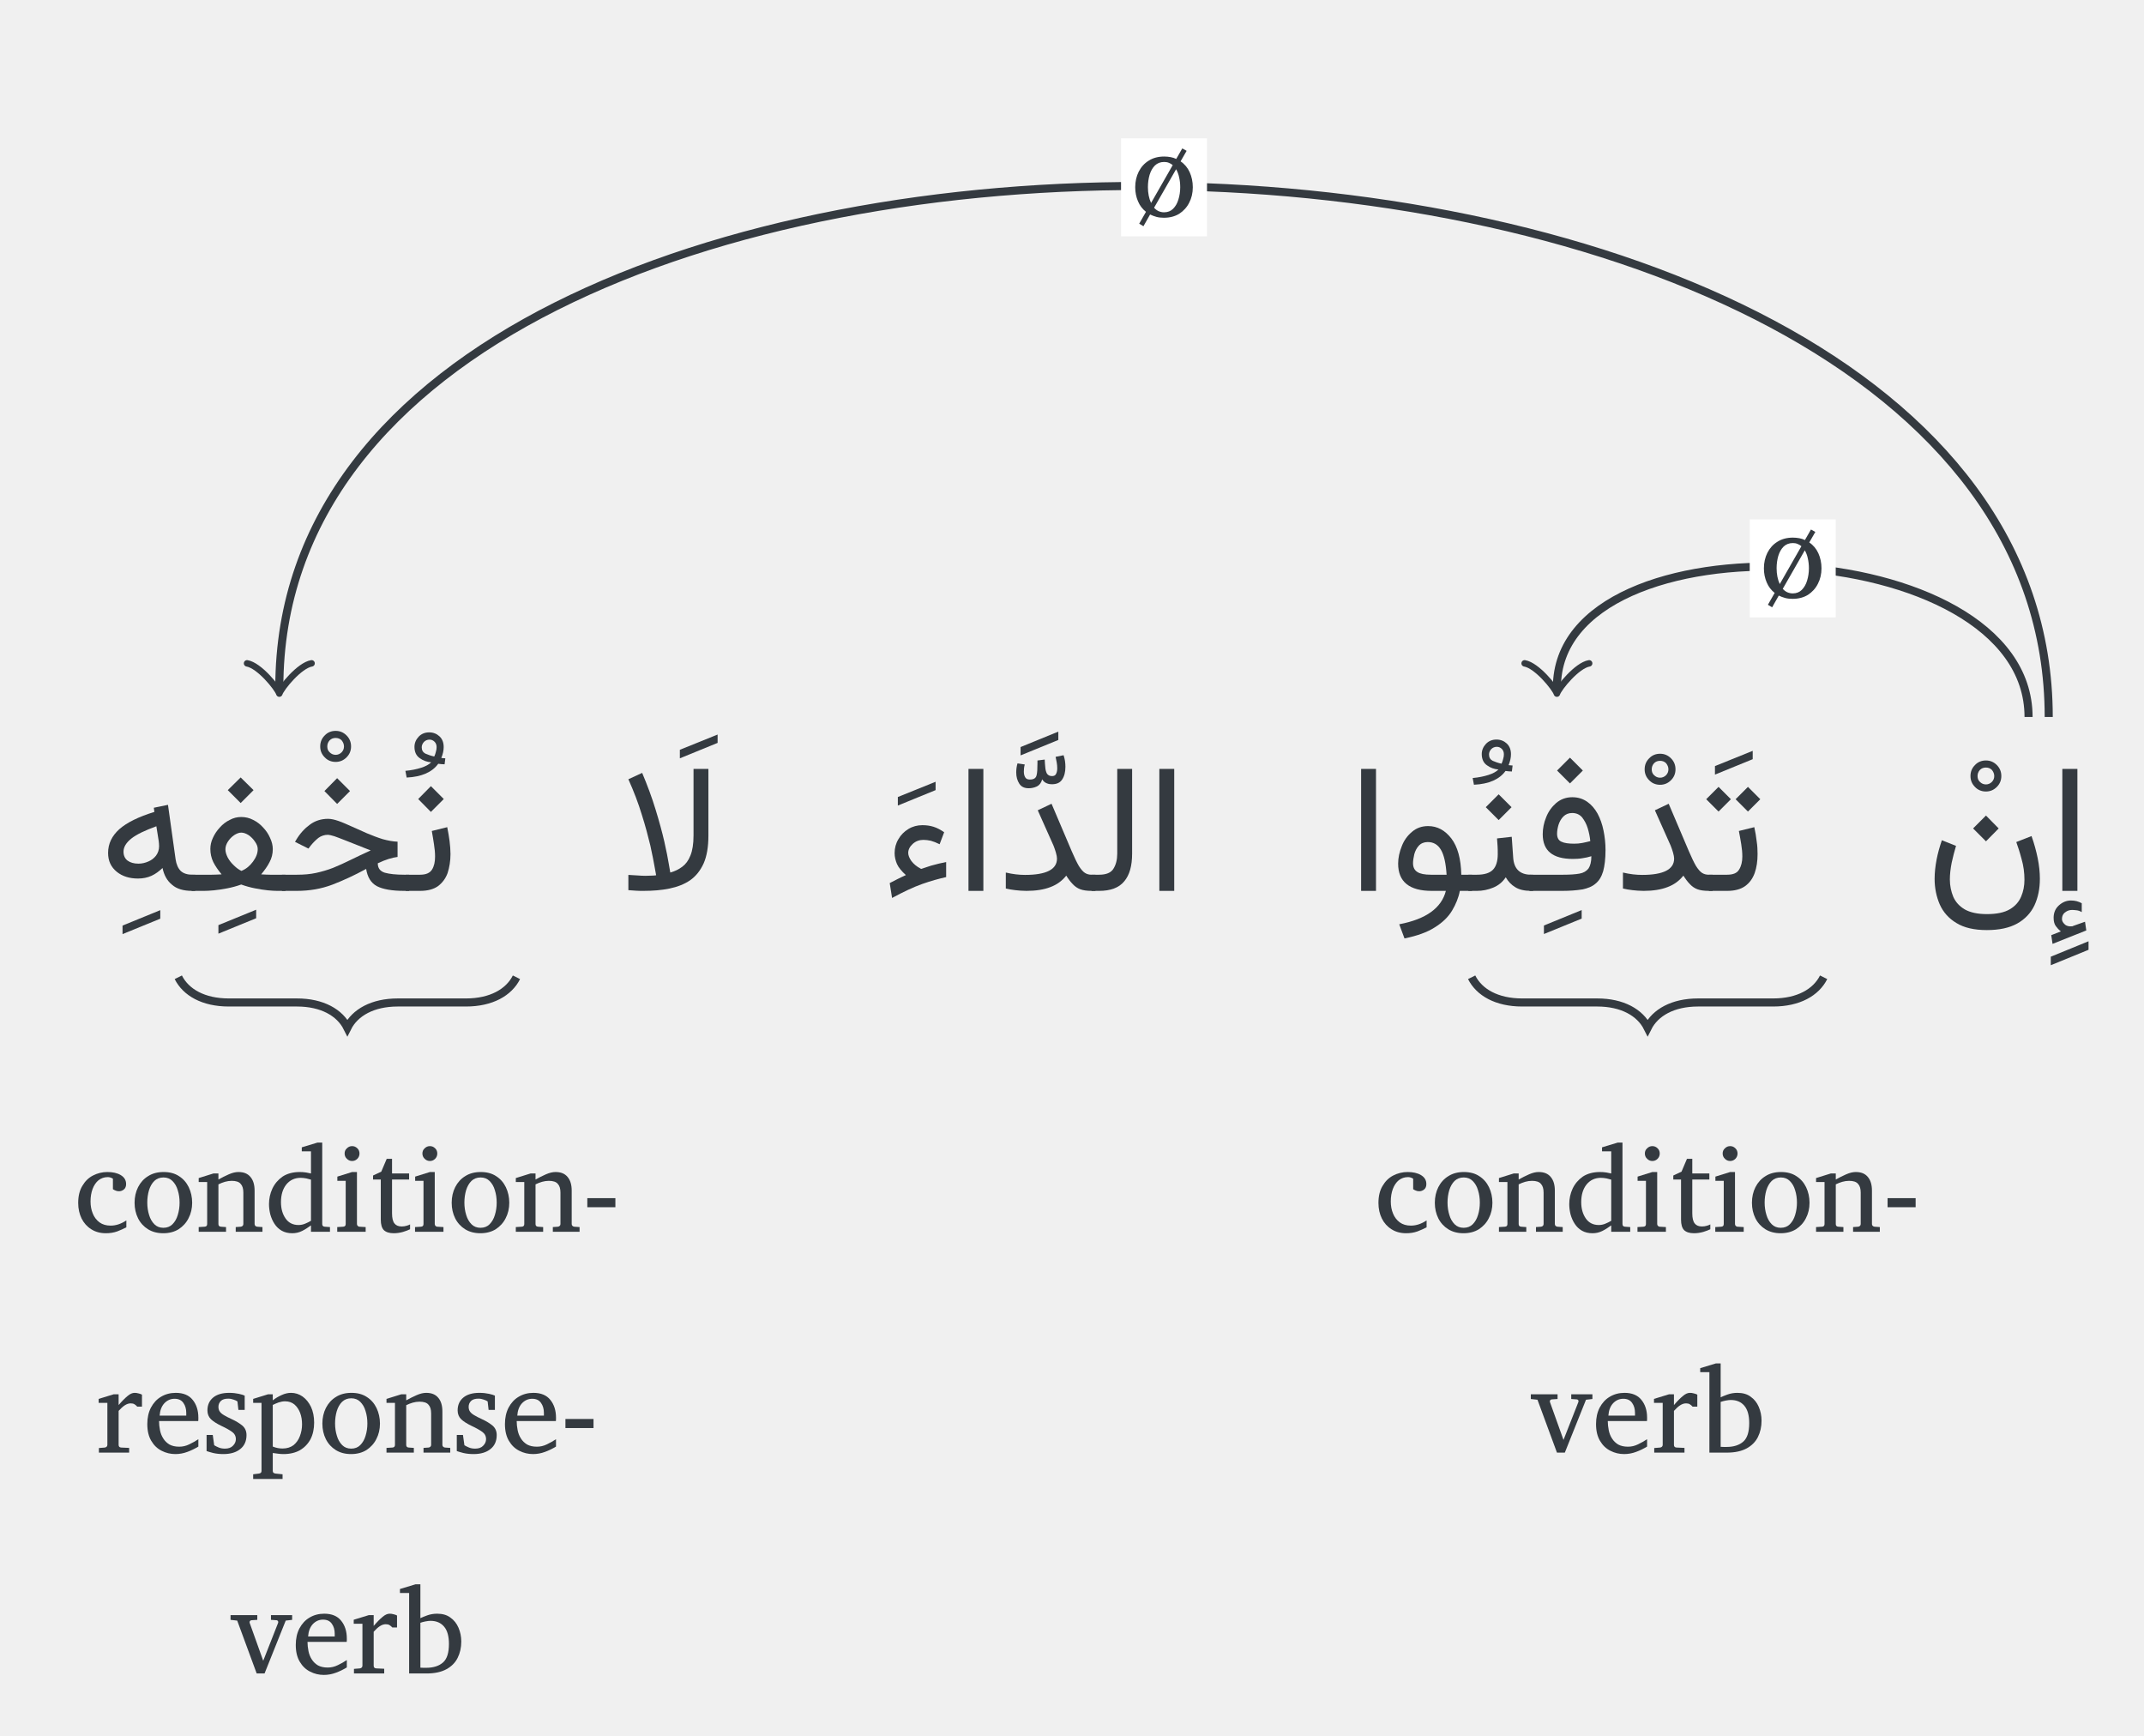
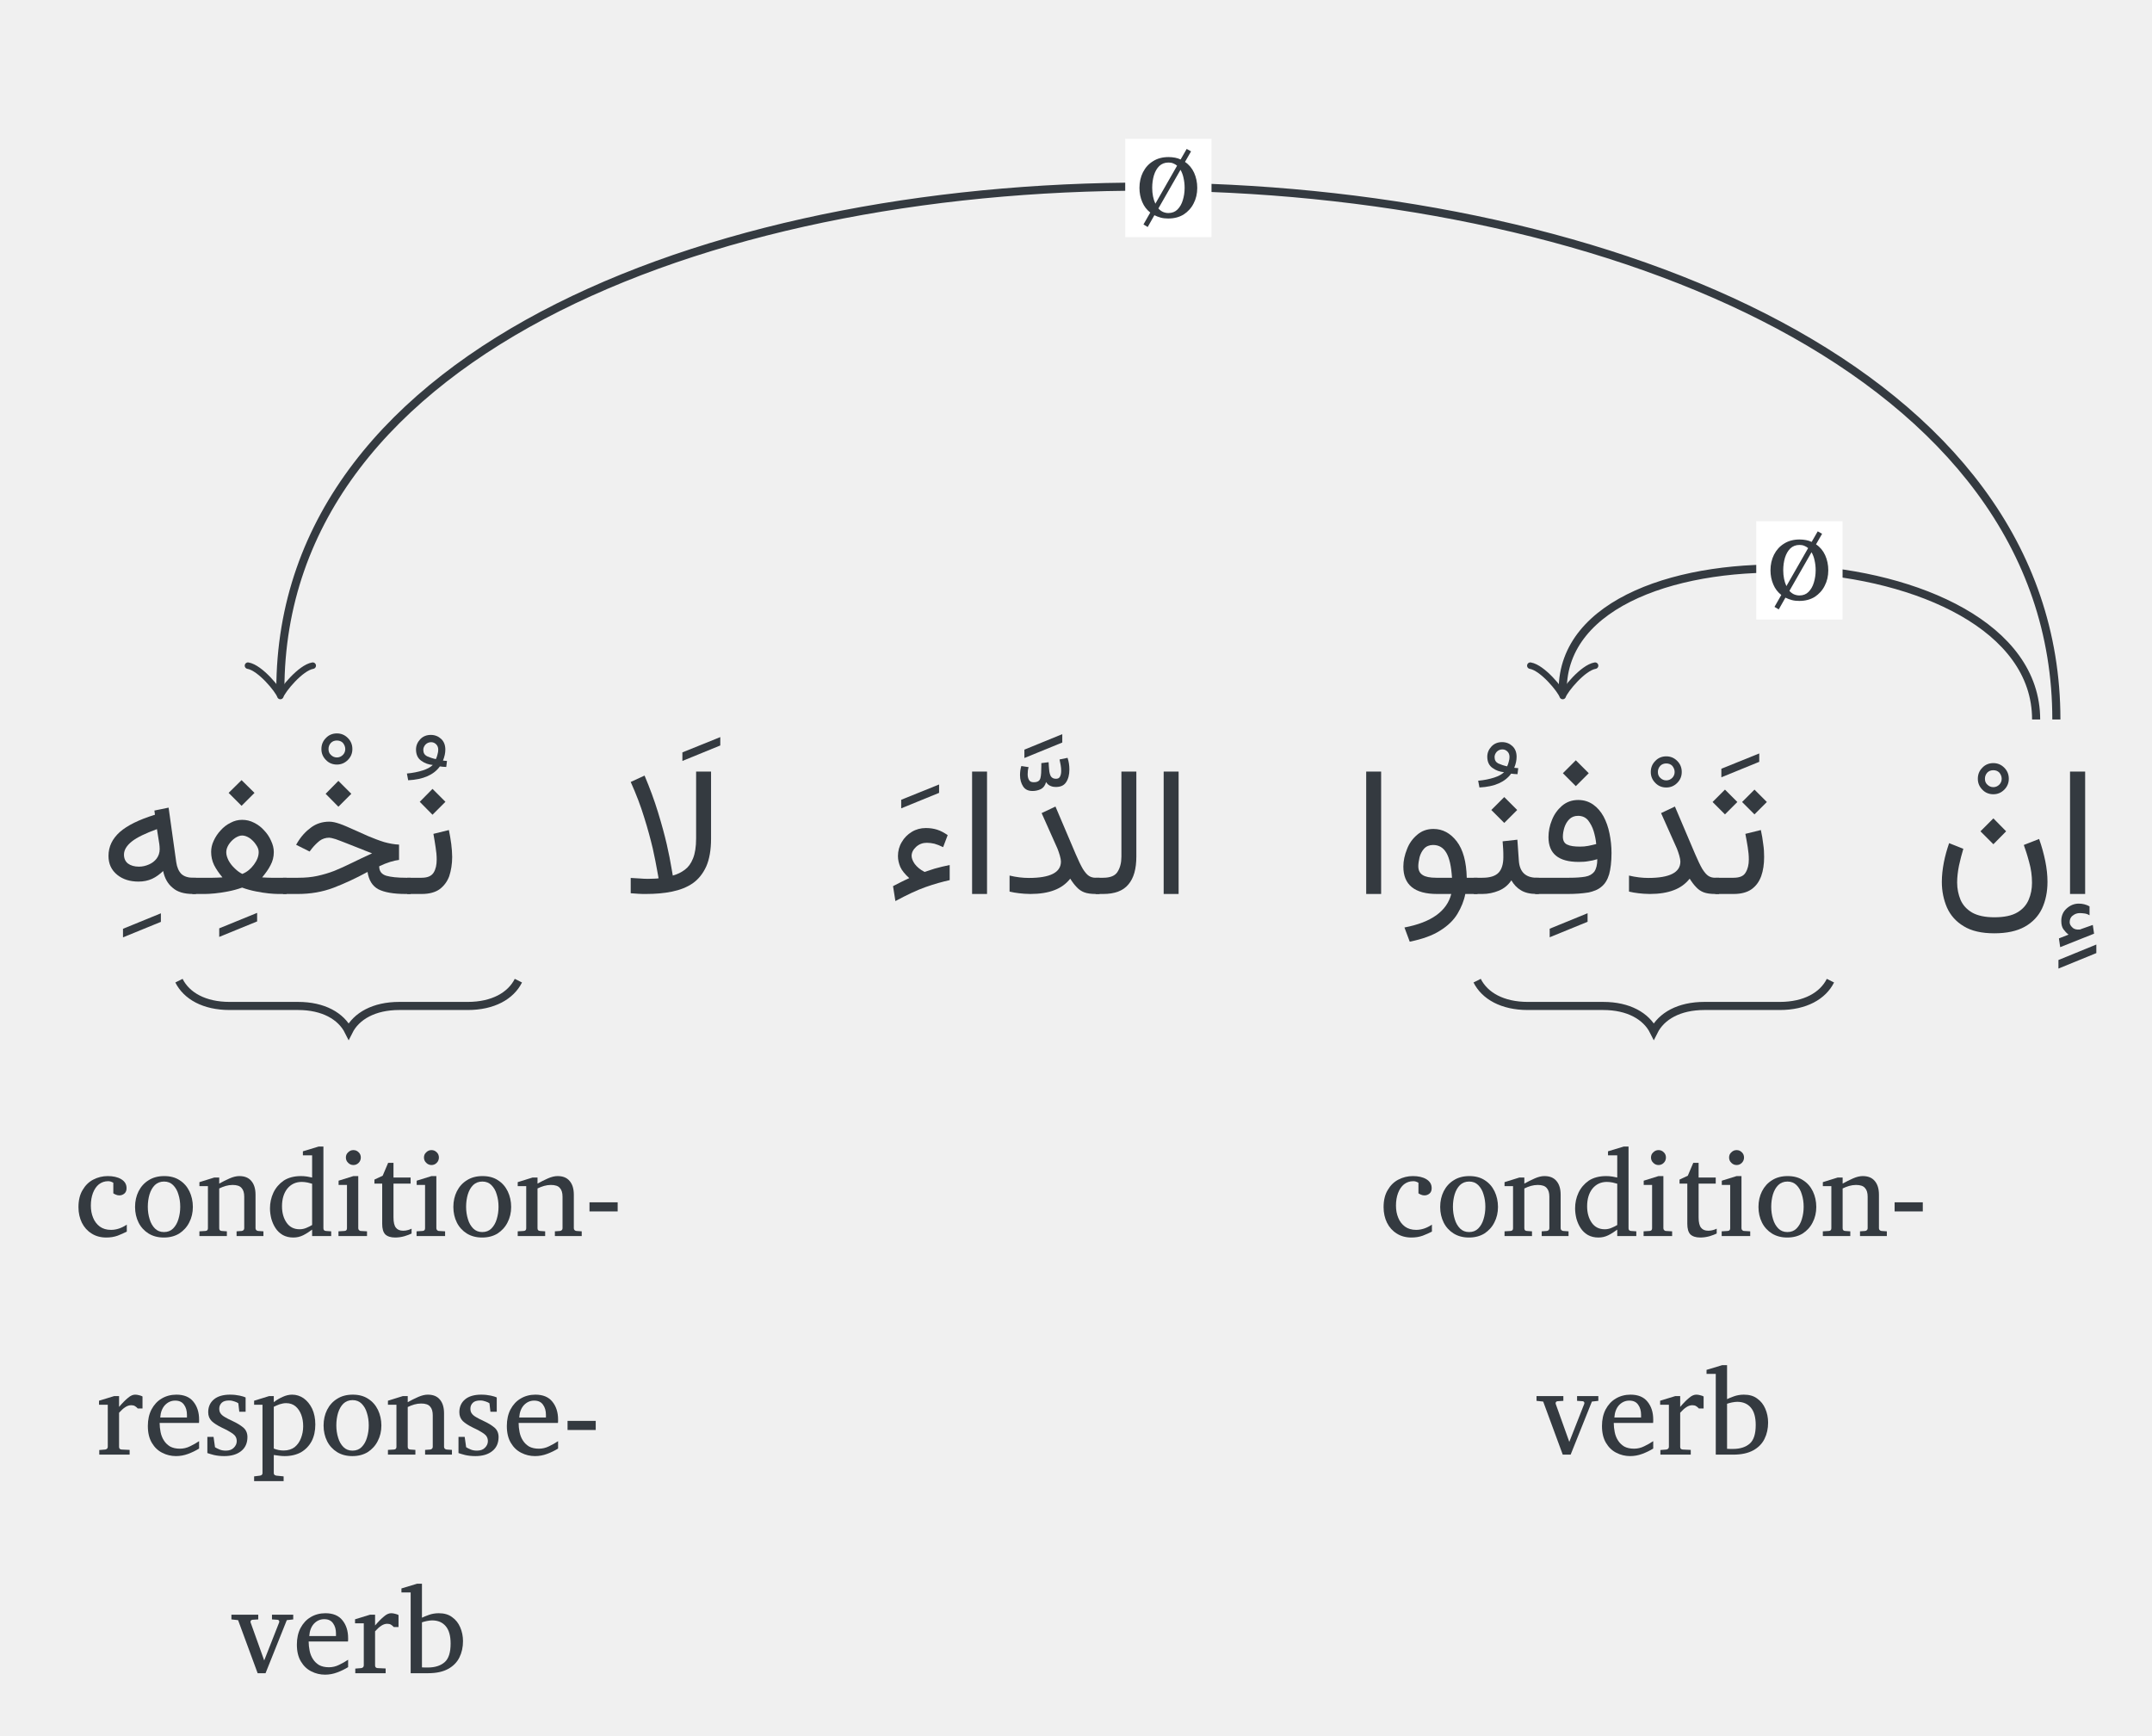
- <svg xmlns="http://www.w3.org/2000/svg" xmlns:xlink="http://www.w3.org/1999/xlink" version="1.1" width="193.845" height="156.886" viewBox="0 0 193.845 156.886">
+ <svg xmlns="http://www.w3.org/2000/svg" xmlns:xlink="http://www.w3.org/1999/xlink" version="1.1" width="193.845" height="156.339" viewBox="0 0 193.845 156.339">
  <defs>
    <path id="font_1_1272" d="M.07 0H-.01V.089H.069C.101 .089 .123 .098 .135 .117 .147 .136 .152 .16 .152 .189 .152 .21 .15 .233 .146 .257 .143 .281 .138 .305 .134 .33L.219 .351C.224 .325 .229 .299 .232 .274 .235 .249 .237 .225 .237 .203 .237 .164 .231 .129 .221 .098 .21 .068 .192 .044 .168 .026 .144 .009 .111 0 .07 0M.129 .577 .2 .506 .129 .435 .059 .506 .129 .577Z" />
    <path id="font_1_730" d="M.225 .522C.218 .522 .212 .523 .207 .523 .202 .524 .196 .524 .19 .525 .157 .479 .099 .453 .016 .449L.009 .486C.042 .489 .071 .495 .096 .503 .121 .511 .139 .521 .151 .533 .128 .535 .107 .542 .088 .556 .069 .569 .059 .59 .059 .618 .059 .639 .067 .658 .082 .674 .097 .69 .117 .698 .14 .698 .163 .698 .182 .69 .197 .676 .213 .661 .22 .641 .22 .617 .22 .599 .216 .579 .207 .557 .212 .556 .219 .556 .229 .555L.225 .522M.168 .565C.172 .573 .175 .582 .177 .591 .18 .6 .181 .609 .181 .617 .181 .629 .177 .639 .17 .646 .162 .654 .153 .658 .142 .658 .129 .658 .119 .653 .111 .645 .103 .636 .099 .626 .099 .616 .099 .599 .106 .588 .119 .581 .133 .575 .149 .569 .168 .565Z" />
    <path id="font_1_1207" d="M.294 .621 .365 .55 .294 .479 .224 .55 .294 .621M.627 .271V.187C.613 .185 .597 .182 .578 .176 .559 .17 .539 .162 .518 .152 .518 .125 .531 .108 .557 .1 .582 .093 .618 .089 .665 .089H.691V0H.663C.596 0 .546 .009 .513 .026 .48 .044 .461 .076 .454 .121 .39 .086 .327 .057 .267 .034 .206 .011 .141 0 .072 0H-.01V.089H.073C.111 .089 .146 .092 .178 .099 .21 .106 .241 .115 .272 .127 .302 .139 .334 .154 .367 .17 .401 .187 .438 .204 .479 .223 .456 .232 .432 .241 .408 .251 .383 .261 .359 .27 .337 .279 .315 .288 .295 .295 .279 .301 .262 .306 .25 .309 .244 .309 .224 .309 .206 .303 .191 .292 .176 .28 .162 .266 .149 .25L.136 .233 .062 .27 .069 .282C.09 .317 .115 .344 .144 .365 .172 .386 .206 .397 .244 .397 .26 .397 .279 .393 .302 .385 .325 .377 .349 .366 .376 .354 .403 .342 .43 .33 .459 .317 .488 .305 .516 .294 .545 .285 .574 .277 .601 .272 .627 .271Z" />
    <path id="font_1_737" d="M.021 .567C.021 .591 .029 .611 .046 .628 .062 .645 .083 .653 .106 .653 .129 .653 .149 .645 .166 .628 .183 .611 .191 .591 .191 .567 .191 .544 .183 .524 .166 .507 .149 .49 .129 .482 .106 .482 .083 .482 .062 .49 .046 .507 .029 .524 .021 .544 .021 .567M.06 .567C.06 .554 .064 .543 .073 .535 .082 .526 .093 .521 .106 .521 .119 .521 .13 .526 .139 .535 .147 .543 .152 .554 .152 .567 .152 .58 .147 .591 .139 .601 .13 .61 .119 .614 .106 .614 .093 .614 .082 .61 .073 .601 .064 .591 .06 .58 .06 .567Z" />
    <path id="font_1_1251" d="M.26 .625 .331 .555 .26 .484 .189 .555 .26 .625M.437 .23C.437 .204 .431 .18 .419 .158 .408 .136 .392 .114 .373 .091 .391 .09 .408 .089 .422 .089 .436 .089 .449 .089 .46 .089H.507V0H.461C.449 0 .432 .001 .41 .003 .389 .005 .365 .009 .339 .014 .313 .019 .288 .026 .263 .035 .238 .026 .212 .019 .186 .014 .159 .009 .135 .005 .112 .003 .09 .001 .072 0 .059 0H-.01V.089H.059C.072 .089 .087 .089 .101 .089 .116 .089 .134 .09 .155 .091 .136 .114 .12 .137 .109 .159 .098 .182 .093 .206 .093 .231 .093 .251 .097 .271 .107 .292 .116 .312 .129 .332 .145 .349 .161 .367 .179 .381 .2 .391 .22 .402 .241 .407 .263 .407 .286 .407 .308 .402 .329 .391 .349 .381 .368 .367 .384 .349 .4 .332 .413 .313 .422 .292 .432 .271 .437 .25 .437 .23M.263 .321C.251 .321 .238 .316 .224 .307 .211 .298 .199 .286 .19 .272 .181 .258 .176 .244 .176 .229 .176 .214 .181 .199 .189 .183 .198 .167 .209 .153 .223 .14 .236 .127 .25 .117 .264 .11 .289 .12 .31 .137 .327 .16 .345 .184 .354 .207 .354 .23 .354 .244 .349 .257 .339 .271 .33 .285 .318 .297 .304 .307 .29 .316 .276 .321 .263 .321Z" />
    <path id="font_1_731" d="M.028-.247V-.2L.236-.115V-.162L.028-.247Z" />
    <path id="font_1_1275" d="M.511 0C.463 0 .426 .011 .4 .034 .373 .056 .356 .087 .348 .126 .329 .108 .309 .093 .287 .083 .265 .073 .24 .068 .213 .068 .166 .068 .127 .08 .096 .105 .064 .131 .048 .165 .048 .209 .048 .26 .069 .303 .11 .34 .151 .376 .215 .408 .303 .435L.3 .458 .378 .474 .42 .174C.424 .146 .434 .124 .448 .11 .463 .096 .485 .089 .513 .089H.528V0H.511M.329 .246C.329 .256 .328 .265 .327 .274L.314 .356C.251 .333 .205 .311 .177 .289 .148 .266 .133 .242 .133 .216 .133 .194 .141 .178 .155 .167 .17 .156 .19 .15 .215 .15 .234 .15 .252 .154 .27 .162 .287 .169 .301 .18 .312 .194 .323 .209 .329 .226 .329 .246Z" />
    <path id="font_1_1301" d="M.136 0C.123 0 .109 0 .095 .001 .081 .002 .067 .003 .053 .004V.088C.073 .087 .09 .086 .104 .085 .118 .084 .132 .083 .146 .083 .159 .083 .171 .084 .181 .084 .191 .084 .199 .085 .206 .086L.198 .13C.193 .16 .185 .199 .174 .25 .162 .3 .147 .357 .127 .42 .108 .483 .083 .548 .053 .615L.129 .65C.158 .581 .183 .514 .203 .448 .223 .383 .239 .324 .251 .272 .263 .219 .271 .178 .276 .147L.284 .101C.309 .108 .33 .118 .35 .133 .369 .147 .384 .167 .395 .195 .406 .222 .412 .258 .412 .305V.672H.494V.303C.494 .242 .485 .191 .468 .152 .45 .112 .425 .081 .394 .059 .362 .037 .324 .022 .28 .013 .237 .004 .189 0 .136 0Z" />
    <path id="font_1_728" d="M.032 .557V.604L.24 .688V.642L.032 .557Z" />
    <path id="font_1_681" d="M.157 .672V0H.075V.672H.157Z" />
    <path id="font_1_1262" d="M-.01 .089H.031C.07 .089 .097 .1 .11 .122 .124 .144 .131 .172 .131 .205V.672H.213V.206C.213 .138 .199 .087 .169 .052 .14 .017 .094 0 .031 0H-.01V.089Z" />
    <path id="font_1_1209" d="M.33 .178C.33 .186 .328 .197 .324 .211 .32 .224 .316 .237 .311 .249L.224 .444 .3 .48 .411 .219C.426 .184 .439 .157 .45 .138 .462 .119 .473 .106 .484 .099 .495 .092 .507 .089 .521 .089H.542V0H.521C.495 0 .474 .003 .458 .009 .442 .015 .428 .025 .417 .037 .405 .049 .393 .065 .381 .084 .358 .055 .329 .034 .294 .021 .258 .007 .214 0 .162 0 .139 0 .118 .002 .1 .004 .082 .006 .065 .009 .048 .013V.101C.086 .092 .121 .088 .154 .088 .271 .088 .33 .118 .33 .178Z" />
    <path id="font_1_735" d="M.036 .659V.705L.244 .79V.744L.036 .659M.169 .636C.17 .622 .17 .609 .172 .594 .173 .58 .176 .569 .181 .559 .187 .55 .196 .545 .209 .545 .221 .545 .228 .549 .232 .558 .236 .566 .238 .576 .238 .588 .238 .599 .237 .61 .235 .621 .233 .632 .231 .642 .229 .651L.273 .66C.28 .639 .283 .618 .283 .596 .283 .567 .277 .544 .265 .526 .253 .508 .235 .5 .208 .5 .2 .5 .191 .501 .181 .505 .17 .509 .162 .516 .155 .527 .15 .508 .14 .495 .126 .488 .111 .481 .096 .478 .081 .478 .057 .478 .04 .486 .029 .503 .018 .52 .012 .541 .012 .565 .012 .581 .014 .598 .019 .615L.059 .609C.055 .595 .054 .582 .054 .57 .054 .558 .056 .548 .061 .539 .066 .53 .074 .526 .087 .526 .108 .526 .12 .533 .124 .549 .128 .564 .129 .586 .129 .617L.129 .631 .169 .636Z" />
    <path id="font_1_675" d="M.147 .209C.147 .196 .153 .181 .164 .165 .176 .149 .193 .134 .218 .121 .24 .128 .258 .134 .273 .139 .288 .143 .302 .147 .315 .15 .328 .153 .341 .156 .356 .159V.076C.316 .067 .272 .055 .224 .038 .176 .021 .121-.005 .058-.039L.045 .043C.062 .052 .076 .059 .086 .064 .097 .07 .113 .077 .134 .087 .111 .108 .094 .128 .085 .148 .077 .167 .072 .187 .072 .208 .072 .236 .079 .262 .093 .285 .106 .308 .125 .327 .148 .341 .171 .355 .197 .362 .225 .362 .248 .362 .268 .359 .287 .353 .306 .347 .325 .337 .345 .323L.32 .257C.302 .266 .286 .272 .272 .276 .258 .279 .245 .281 .231 .281 .208 .281 .189 .274 .172 .259 .156 .244 .147 .228 .147 .209Z" />
    <path id="font_1_1186" d="M.205 .573 .273 .505 .205 .437 .137 .505 .205 .573M.043 .573 .111 .505 .043 .437-.025 .505 .043 .573M-.01 .089H.09C.123 .089 .145 .098 .156 .117 .168 .136 .174 .16 .174 .189 .174 .21 .172 .233 .168 .257 .164 .281 .16 .305 .155 .33L.24 .351C.246 .325 .25 .299 .253 .274 .257 .249 .258 .225 .258 .203 .258 .164 .253 .129 .242 .098 .231 .068 .214 .044 .189 .026 .165 .009 .132 0 .091 0H-.01V.089Z" />
    <path id="font_1_1250" d="M.213 .734 .284 .663 .213 .592 .142 .663 .213 .734M.176 .089C.213 .089 .242 .091 .265 .095 .288 .099 .304 .109 .315 .123 .325 .138 .331 .16 .331 .191 .315 .186 .298 .182 .282 .18 .266 .177 .248 .176 .229 .176 .118 .176 .063 .221 .063 .312 .063 .343 .069 .375 .082 .406 .094 .437 .113 .463 .137 .484 .162 .505 .191 .516 .226 .516 .258 .516 .285 .507 .308 .491 .331 .475 .35 .453 .365 .426 .38 .398 .391 .367 .398 .332 .405 .298 .409 .262 .409 .225 .409 .177 .404 .137 .396 .108 .387 .078 .373 .055 .354 .04 .336 .024 .311 .014 .281 .008 .25 .003 .214 0 .17 0H-.01V.089H.176M.236 .26C.251 .26 .266 .261 .281 .264 .295 .267 .31 .27 .325 .274 .323 .298 .318 .321 .311 .345 .304 .368 .293 .388 .28 .405 .266 .421 .248 .429 .225 .429 .205 .429 .189 .422 .177 .41 .164 .397 .156 .382 .15 .364 .145 .347 .142 .33 .142 .315 .142 .293 .15 .278 .166 .271 .182 .263 .206 .26 .236 .26Z" />
    <path id="font_1_1273" d="M.148 .289 .229 .298 .237 .184C.241 .121 .274 .089 .336 .089H.347V0H.335C.299 0 .27 .007 .249 .02 .227 .033 .21 .051 .196 .075 .179 .049 .156 .03 .127 .018 .098 .006 .068 0 .037 0H-.01V.089H.037C.078 .089 .108 .098 .126 .117 .143 .135 .152 .164 .152 .202 .152 .218 .152 .233 .151 .247 .15 .261 .149 .275 .148 .289M.157 .532 .228 .461 .157 .39 .086 .461 .157 .532Z" />
    <path id="font_1_1280" d="M.213 .357C.264 .357 .306 .334 .341 .289 .376 .243 .394 .177 .396 .089H.455V0H.388C.381-.037 .366-.074 .345-.109 .324-.144 .292-.175 .25-.201 .208-.228 .152-.248 .083-.262L.054-.184C.202-.156 .287-.094 .311 0H.233C.11 0 .048 .05 .048 .15 .048 .182 .055 .214 .068 .246 .08 .278 .099 .304 .124 .325 .148 .346 .178 .357 .213 .357M.229 .089H.315C.311 .152 .301 .197 .284 .226 .267 .255 .243 .269 .211 .269 .191 .269 .174 .262 .162 .249 .15 .236 .142 .22 .137 .202 .133 .184 .13 .167 .13 .153 .13 .13 .138 .114 .154 .104 .169 .094 .194 .089 .229 .089Z" />
    <path id="font_1_679" d="M.067-.223C.056-.215 .047-.205 .039-.194 .031-.183 .027-.168 .027-.148 .027-.12 .037-.097 .056-.08 .076-.062 .098-.053 .123-.053 .144-.053 .164-.058 .182-.068L.182-.117C.172-.111 .163-.108 .154-.107 .145-.106 .137-.105 .129-.105 .115-.105 .102-.109 .091-.118 .079-.126 .073-.139 .073-.155 .073-.165 .078-.175 .088-.184 .098-.194 .112-.197 .13-.195 .131-.195 .132-.195 .133-.194 .133-.194 .134-.194 .135-.193L.2-.17 .207-.218 .021-.292 .014-.244 .067-.223M.158 .672V0H.075V.672H.158Z" />
    <path id="font_1_719" d="M.331 .415 .401 .344 .331 .273 .26 .344 .331 .415M.336-.128C.391-.128 .433-.119 .463-.101 .492-.084 .513-.06 .525-.031 .537-.003 .543 .028 .543 .061 .543 .1 .538 .138 .527 .176 .517 .214 .507 .244 .498 .269L.582 .302C.597 .26 .608 .219 .616 .18 .624 .14 .628 .103 .628 .067 .628 .012 .618-.037 .598-.08 .578-.122 .546-.156 .503-.18 .46-.204 .404-.216 .336-.216 .266-.216 .21-.203 .168-.177 .126-.152 .095-.117 .076-.074 .058-.032 .048 .015 .048 .066 .048 .101 .052 .136 .059 .173 .066 .209 .076 .244 .088 .279L.166 .248C.157 .218 .149 .187 .142 .155 .136 .124 .132 .093 .132 .063 .132 .028 .139-.004 .151-.033 .164-.062 .185-.085 .214-.102 .244-.119 .285-.128 .336-.128Z" />
    <path id="font_2_70" d="M.432 .037C.41 .025 .384 .014 .356 .003 .328-.007 .297-.012 .263-.012 .217-.012 .176-.001 .142 .021 .108 .042 .081 .072 .062 .11 .044 .147 .034 .19 .034 .238 .034 .294 .045 .341 .068 .379 .09 .417 .119 .446 .156 .465 .193 .484 .232 .494 .275 .494 .319 .494 .356 .486 .385 .469 .415 .451 .43 .427 .43 .394 .43 .375 .424 .36 .412 .35 .4 .34 .386 .335 .371 .335 .36 .335 .35 .337 .342 .341 .334 .344 .327 .348 .321 .352V.439C.306 .448 .292 .452 .279 .452 .249 .452 .224 .443 .202 .426 .181 .409 .165 .385 .153 .354 .142 .324 .136 .29 .136 .251 .136 .214 .142 .181 .155 .15 .167 .12 .186 .096 .21 .078 .235 .06 .265 .051 .302 .051 .325 .051 .347 .055 .368 .062 .389 .069 .411 .08 .432 .094V.037Z" />
    <path id="font_2_82" d="M.51 .24C.51 .193 .5 .15 .48 .112 .461 .074 .433 .044 .398 .021 .362-.001 .32-.012 .271-.012 .222-.012 .181-.001 .145 .021 .11 .043 .082 .073 .063 .111 .044 .149 .034 .192 .034 .24 .034 .288 .044 .331 .063 .369 .083 .408 .11 .438 .146 .46 .182 .483 .225 .494 .274 .494 .324 .494 .366 .483 .401 .46 .437 .437 .463 .407 .482 .368 .5 .33 .51 .287 .51 .24M.406 .241C.406 .278 .401 .312 .391 .343 .382 .375 .367 .4 .347 .42 .328 .439 .303 .449 .273 .449 .242 .449 .217 .439 .197 .42 .177 .4 .163 .375 .153 .343 .144 .312 .139 .278 .139 .241 .139 .205 .144 .171 .154 .139 .163 .108 .178 .082 .198 .062 .217 .043 .242 .033 .272 .033 .303 .033 .328 .043 .347 .062 .367 .082 .382 .108 .391 .139 .401 .171 .406 .205 .406 .241Z" />
    <path id="font_2_81" d="M.547 0H.326V.039L.368 .042C.374 .043 .379 .045 .383 .049 .387 .053 .389 .058 .389 .064V.324C.389 .356 .382 .38 .367 .396 .353 .413 .328 .421 .293 .421 .274 .421 .255 .418 .237 .413 .218 .407 .2 .401 .183 .392V.064C.183 .05 .19 .043 .204 .042L.246 .039V0H.02V.039L.069 .042C.083 .043 .09 .05 .09 .064V.411H.02V.444L.142 .482H.183V.432C.211 .448 .24 .462 .269 .475 .299 .488 .325 .494 .348 .494 .392 .494 .425 .481 .448 .453 .471 .426 .482 .388 .482 .34V.064C.482 .058 .484 .053 .488 .049 .492 .045 .497 .043 .503 .042L.547 .039V0Z" />
    <path id="font_2_71" d="M.538 0H.381V.053C.358 .036 .334 .02 .308 .007 .282-.006 .255-.012 .226-.012 .193-.012 .164-.005 .139 .009 .115 .023 .095 .042 .08 .065 .064 .089 .053 .115 .045 .143 .038 .171 .034 .2 .034 .228 .034 .273 .043 .316 .062 .357 .081 .397 .109 .43 .146 .456 .184 .481 .232 .494 .289 .494 .305 .494 .322 .493 .341 .49 .36 .486 .373 .484 .381 .482V.665H.305V.698L.434 .737H.474V.064C.474 .05 .481 .043 .495 .042L.538 .039V0M.381 .091V.431C.372 .434 .36 .437 .343 .441 .326 .444 .311 .446 .296 .446 .246 .446 .207 .427 .177 .391 .148 .354 .133 .306 .133 .245 .133 .191 .146 .146 .171 .11 .196 .074 .232 .056 .278 .056 .298 .056 .317 .06 .335 .068 .352 .075 .368 .083 .381 .091Z" />
    <path id="font_2_76" d="M.218 .647C.218 .63 .212 .615 .2 .603 .188 .591 .174 .585 .157 .585 .14 .585 .126 .591 .114 .603 .101 .615 .095 .63 .095 .647 .095 .664 .101 .679 .114 .69 .126 .702 .14 .708 .157 .708 .174 .708 .188 .702 .2 .69 .212 .679 .218 .664 .218 .647M.269 0H.034V.039L.083 .042C.097 .043 .104 .05 .104 .064V.421H.035V.456L.157 .494H.197V.064C.197 .058 .199 .053 .203 .049 .207 .045 .212 .042 .218 .042L.269 .039V0Z" />
    <path id="font_2_87" d="M.333 .021C.32 .014 .3 .007 .275-.001 .25-.008 .224-.012 .198-.012 .161-.012 .134-.003 .116 .014 .099 .032 .091 .061 .091 .1V.432H.027V.465L.095 .497 .14 .603H.184V.482H.325V.432H.184V.153C.184 .113 .191 .085 .204 .069 .217 .052 .237 .044 .264 .044 .278 .044 .292 .046 .305 .05 .317 .054 .327 .057 .333 .061V.021Z" />
    <path id="font_2_16" d="M.276 .203H.044V.278H.276V.203Z" />
    <path id="font_2_89" d="M.519 .443 .466 .437 .291 0H.226L.065 .437 .01 .443V.482H.231V.443L.183 .44C.178 .44 .173 .437 .17 .433 .167 .428 .166 .424 .168 .418L.28 .105 .403 .418C.405 .423 .405 .428 .402 .433 .399 .437 .395 .44 .389 .44L.344 .443V.482H.519V.443Z" />
    <path id="font_2_72" d="M.266-.012C.226-.012 .188-.003 .153 .015 .117 .033 .089 .06 .067 .097 .045 .134 .034 .18 .034 .236 .034 .288 .044 .333 .064 .372 .085 .411 .112 .441 .148 .462 .183 .483 .224 .494 .269 .494 .331 .494 .378 .475 .409 .436 .44 .398 .456 .349 .456 .289 .456 .286 .456 .281 .456 .276 .456 .271 .456 .266 .455 .261H.131C.131 .236 .134 .211 .139 .185 .144 .16 .153 .137 .166 .117 .179 .096 .196 .08 .217 .067 .239 .055 .266 .049 .298 .049 .326 .049 .354 .055 .382 .069 .409 .082 .434 .096 .456 .111V.05C.428 .033 .398 .018 .365 .006 .333-.006 .3-.012 .266-.012M.136 .306H.356V.328C.356 .361 .348 .389 .332 .411 .316 .434 .292 .445 .259 .445 .226 .445 .198 .432 .175 .408 .152 .383 .139 .349 .136 .306Z" />
    <path id="font_2_85" d="M.381 .38H.342C.336 .387 .328 .394 .32 .399 .311 .405 .3 .407 .288 .407 .272 .407 .256 .402 .239 .391 .222 .38 .205 .364 .188 .345V.064C.188 .05 .195 .043 .209 .042L.275 .039V0H.025V.038L.074 .042C.08 .043 .085 .045 .089 .049 .093 .053 .095 .058 .095 .064V.411H.023V.444L.147 .482H.188V.393C.216 .426 .241 .451 .262 .468 .283 .486 .302 .494 .32 .494 .33 .494 .341 .493 .354 .489 .366 .486 .375 .483 .381 .479V.38Z" />
    <path id="font_2_69" d="M.521 .264C.521 .214 .511 .169 .491 .129 .471 .089 .44 .058 .398 .035 .356 .012 .301 0 .234 0H.09V.665H.014V.698L.143 .737H.183V.457C.194 .463 .213 .47 .239 .48 .264 .489 .292 .494 .321 .494 .365 .494 .402 .484 .431 .462 .461 .441 .483 .413 .498 .378 .513 .343 .521 .305 .521 .264M.419 .244C.419 .307 .406 .355 .379 .387 .352 .419 .315 .435 .266 .435 .255 .435 .241 .433 .224 .43 .207 .426 .193 .423 .183 .419V.048C.191 .048 .199 .047 .208 .047 .216 .047 .224 .047 .232 .047 .291 .047 .337 .062 .37 .091 .403 .12 .419 .171 .419 .244Z" />
    <path id="font_2_86" d="M.349 .353H.297L.289 .423C.282 .428 .271 .434 .257 .438 .243 .443 .229 .446 .213 .446 .186 .446 .165 .44 .152 .427 .139 .414 .132 .398 .132 .379 .132 .364 .135 .351 .142 .341 .149 .33 .16 .32 .177 .31 .193 .3 .215 .289 .243 .276 .278 .26 .307 .242 .33 .223 .352 .204 .364 .178 .364 .145 .364 .096 .347 .057 .313 .03 .279 .002 .232-.012 .173-.012 .142-.012 .114-.009 .088-.003 .062 .004 .044 .009 .034 .013V.146H.085L.097 .061C.107 .055 .12 .048 .135 .042 .149 .036 .167 .033 .186 .033 .215 .033 .237 .041 .252 .057 .268 .073 .276 .091 .276 .111 .276 .137 .265 .157 .244 .172 .223 .187 .193 .204 .154 .222 .117 .24 .089 .258 .07 .276 .051 .295 .041 .319 .041 .349 .041 .394 .057 .429 .088 .455 .119 .481 .164 .494 .221 .494 .25 .494 .277 .491 .3 .486 .323 .481 .339 .476 .349 .471V.353Z" />
    <path id="font_2_83" d="M.525 .248C.525 .196 .515 .15 .495 .111 .474 .072 .445 .042 .408 .02 .37-.001 .325-.012 .272-.012 .257-.012 .242-.011 .228-.009 .213-.007 .198-.005 .183-.003V-.152C.183-.158 .185-.163 .189-.167 .194-.17 .199-.172 .205-.173L.264-.179V-.218H.021V-.179L.069-.173C.083-.171 .09-.164 .09-.152V.411H.021V.444L.144 .482H.183V.432C.206 .45 .23 .464 .257 .476 .283 .488 .309 .494 .334 .494 .368 .494 .4 .484 .429 .464 .458 .443 .481 .415 .499 .378 .516 .341 .525 .298 .525 .248M.425 .234C.425 .268 .42 .3 .409 .329 .398 .357 .383 .38 .362 .398 .341 .415 .316 .424 .285 .424 .268 .424 .251 .421 .232 .415 .214 .408 .198 .402 .183 .394V.05C.21 .039 .237 .034 .264 .034 .301 .034 .331 .044 .355 .062 .378 .081 .396 .106 .407 .136 .419 .167 .425 .199 .425 .234Z" />
    <path id="font_2_161" d="M.51 .24C.51 .193 .5 .15 .48 .112 .461 .074 .433 .044 .398 .021 .362-.001 .32-.012 .271-.012 .25-.012 .229-.01 .21-.005 .191 0 .174 .007 .157 .015L.102-.082 .067-.061 .123 .037C.094 .06 .072 .088 .057 .124 .042 .159 .034 .198 .034 .24 .034 .288 .044 .331 .063 .369 .083 .408 .11 .438 .146 .46 .182 .483 .225 .494 .274 .494 .292 .494 .31 .492 .327 .489 .343 .486 .359 .481 .373 .474L.423 .561 .459 .541 .409 .454C.442 .432 .467 .402 .484 .365 .501 .327 .51 .286 .51 .24M.344 .423C.335 .431 .324 .437 .312 .442 .3 .447 .287 .449 .273 .449 .242 .449 .217 .439 .197 .42 .177 .4 .163 .375 .153 .343 .144 .312 .139 .278 .139 .241 .139 .191 .148 .147 .165 .11L.344 .423M.406 .241C.406 .269 .403 .296 .397 .322 .392 .347 .383 .37 .372 .389L.19 .071C.2 .059 .212 .05 .226 .043 .24 .037 .255 .033 .272 .033 .303 .033 .328 .043 .347 .062 .367 .082 .382 .108 .391 .139 .401 .171 .406 .205 .406 .241Z" />
  </defs>
-   <use data-text="ن" xlink:href="#font_1_1272" transform="matrix(16.40848,0,0,-16.40848,36.84156,80.53648)" fill="#343a40" />
-   <use data-text="ُ" xlink:href="#font_1_730" transform="matrix(16.40848,0,0,-16.40848,36.50484,77.65972)" fill="#343a40" />
-   <use data-text="خ" xlink:href="#font_1_1207" transform="matrix(16.40848,0,0,-16.40848,25.6566,80.53648)" fill="#343a40" />
-   <use data-text="ْ" xlink:href="#font_1_737" transform="matrix(16.40848,0,0,-16.40848,28.60656,76.78681)" fill="#343a40" />
-   <use data-text="ف" xlink:href="#font_1_1251" transform="matrix(16.40848,0,0,-16.40848,17.49297,80.53648)" fill="#343a40" />
-   <use data-text="ِ" xlink:href="#font_1_731" transform="matrix(16.40848,0,0,-16.40848,19.2882,80.35166)" fill="#343a40" />
-   <use data-text="ه" xlink:href="#font_1_1275" transform="matrix(16.40848,0,0,-16.40848,8.9853,80.53648)" fill="#343a40" />
-   <use data-text="ِ" xlink:href="#font_1_731" transform="matrix(16.40848,0,0,-16.40848,10.61949,80.39191)" fill="#343a40" />
-   <use data-text="ﻻ" xlink:href="#font_1_1301" transform="matrix(16.40848,0,0,-16.40848,55.9431,80.53648)" fill="#343a40" />
-   <use data-text="َ" xlink:href="#font_1_728" transform="matrix(16.40848,0,0,-16.40848,60.94266,77.69266)" fill="#343a40" />
-   <use data-text="ا" xlink:href="#font_1_681" transform="matrix(16.40848,0,0,-16.40848,103.589,80.53648)" fill="#343a40" />
-   <use data-text="ل" xlink:href="#font_1_1262" transform="matrix(16.40848,0,0,-16.40848,98.86334,80.53648)" fill="#343a40" />
-   <use data-text="د" xlink:href="#font_1_1209" transform="matrix(16.40848,0,0,-16.40848,90.15045,80.53648)" fill="#343a40" />
+   <use data-text="ن" xlink:href="#font_1_1272" transform="matrix(16.40848,0,0,-16.40848,36.84156,80.53647)" fill="#343a40" />
+   <use data-text="ُ" xlink:href="#font_1_730" transform="matrix(16.40848,0,0,-16.40848,36.50484,77.65971)" fill="#343a40" />
+   <use data-text="خ" xlink:href="#font_1_1207" transform="matrix(16.40848,0,0,-16.40848,25.6566,80.53647)" fill="#343a40" />
+   <use data-text="ْ" xlink:href="#font_1_737" transform="matrix(16.40848,0,0,-16.40848,28.60656,76.7868)" fill="#343a40" />
+   <use data-text="ف" xlink:href="#font_1_1251" transform="matrix(16.40848,0,0,-16.40848,17.49297,80.53647)" fill="#343a40" />
+   <use data-text="ِ" xlink:href="#font_1_731" transform="matrix(16.40848,0,0,-16.40848,19.2882,80.35164)" fill="#343a40" />
+   <use data-text="ه" xlink:href="#font_1_1275" transform="matrix(16.40848,0,0,-16.40848,8.9853,80.53647)" fill="#343a40" />
+   <use data-text="ِ" xlink:href="#font_1_731" transform="matrix(16.40848,0,0,-16.40848,10.61949,80.3919)" fill="#343a40" />
+   <use data-text="ﻻ" xlink:href="#font_1_1301" transform="matrix(16.40848,0,0,-16.40848,55.9431,80.53647)" fill="#343a40" />
+   <use data-text="َ" xlink:href="#font_1_728" transform="matrix(16.40848,0,0,-16.40848,60.94266,77.69264)" fill="#343a40" />
+   <use data-text="ا" xlink:href="#font_1_681" transform="matrix(16.40848,0,0,-16.40848,103.589,80.53647)" fill="#343a40" />
+   <use data-text="ل" xlink:href="#font_1_1262" transform="matrix(16.40848,0,0,-16.40848,98.86334,80.53647)" fill="#343a40" />
+   <use data-text="د" xlink:href="#font_1_1209" transform="matrix(16.40848,0,0,-16.40848,90.15045,80.53647)" fill="#343a40" />
  <use data-text="ّ" xlink:href="#font_1_735" transform="matrix(16.40848,0,0,-16.40848,91.683,79.10175)" fill="#343a40" />
-   <use data-text="ا" xlink:href="#font_1_681" transform="matrix(16.40848,0,0,-16.40848,86.33208,80.53648)" fill="#343a40" />
-   <use data-text="ء" xlink:href="#font_1_675" transform="matrix(16.40848,0,0,-16.40848,79.70306,80.53648)" fill="#343a40" />
+   <use data-text="ا" xlink:href="#font_1_681" transform="matrix(16.40848,0,0,-16.40848,86.33208,80.53647)" fill="#343a40" />
+   <use data-text="ء" xlink:href="#font_1_675" transform="matrix(16.40848,0,0,-16.40848,79.70306,80.53647)" fill="#343a40" />
  <use data-text="َ" xlink:href="#font_1_728" transform="matrix(16.40848,0,0,-16.40848,80.65176,81.96204)" fill="#343a40" />
-   <use data-text="ت" xlink:href="#font_1_1186" transform="matrix(16.40848,0,0,-16.40848,154.6735,80.53648)" fill="#343a40" />
-   <use data-text="َ" xlink:href="#font_1_728" transform="matrix(16.40848,0,0,-16.40848,154.5289,79.16581)" fill="#343a40" />
-   <use data-text="د" xlink:href="#font_1_1209" transform="matrix(16.40848,0,0,-16.40848,145.948,80.53648)" fill="#343a40" />
-   <use data-text="ْ" xlink:href="#font_1_737" transform="matrix(16.40848,0,0,-16.40848,148.3526,78.85471)" fill="#343a40" />
-   <use data-text="ف" xlink:href="#font_1_1250" transform="matrix(16.40848,0,0,-16.40848,138.4487,80.53648)" fill="#343a40" />
-   <use data-text="ِ" xlink:href="#font_1_731" transform="matrix(16.40848,0,0,-16.40848,139.1312,80.38459)" fill="#343a40" />
-   <use data-text="ن" xlink:href="#font_1_1273" transform="matrix(16.40848,0,0,-16.40848,132.9221,80.53648)" fill="#343a40" />
-   <use data-text="ُ" xlink:href="#font_1_730" transform="matrix(16.40848,0,0,-16.40848,133.0008,78.30937)" fill="#343a40" />
-   <use data-text="و" xlink:href="#font_1_1280" transform="matrix(16.40848,0,0,-16.40848,125.6222,80.53648)" fill="#343a40" />
-   <use data-text="ا" xlink:href="#font_1_681" transform="matrix(16.40848,0,0,-16.40848,121.8318,80.53648)" fill="#343a40" />
-   <use data-text="إ" xlink:href="#font_1_679" transform="matrix(16.40848,0,0,-16.40848,185.2308,80.53648)" fill="#343a40" />
-   <use data-text="ِ" xlink:href="#font_1_731" transform="matrix(16.40848,0,0,-16.40848,184.9581,83.20462)" fill="#343a40" />
-   <use data-text="ن" xlink:href="#font_1_719" transform="matrix(16.40848,0,0,-16.40848,174.1263,80.53648)" fill="#343a40" />
-   <use data-text="ْ" xlink:href="#font_1_737" transform="matrix(16.40848,0,0,-16.40848,177.8119,79.46227)" fill="#343a40" />
-   <path transform="matrix(1.83,0,0,-1.83,4.177891,80.53648)" stroke-width=".399" stroke-linecap="butt" stroke-miterlimit="10" stroke-linejoin="miter" fill="none" stroke="#343a40" d="M70.425-4.268C70.799-5.015 71.67-5.513 72.916-5.513H76.629C77.875-5.513 78.746-6.012 79.12-6.759 79.494-6.012 80.365-5.513 81.611-5.513H85.325C86.57-5.513 87.442-5.015 87.815-4.268" />
-   <use data-text="c" xlink:href="#font_2_70" transform="matrix(10.93897,0,0,-10.93897,124.257,111.3555)" fill="#343a40" />
-   <use data-text="o" xlink:href="#font_2_82" transform="matrix(10.93897,0,0,-10.93897,129.3546,111.3555)" fill="#343a40" />
-   <use data-text="n" xlink:href="#font_2_81" transform="matrix(10.93897,0,0,-10.93897,135.3054,111.3555)" fill="#343a40" />
-   <use data-text="d" xlink:href="#font_2_71" transform="matrix(10.93897,0,0,-10.93897,141.5078,111.3555)" fill="#343a40" />
-   <use data-text="i" xlink:href="#font_2_76" transform="matrix(10.93897,0,0,-10.93897,147.6773,111.3555)" fill="#343a40" />
-   <use data-text="t" xlink:href="#font_2_87" transform="matrix(10.93897,0,0,-10.93897,150.9918,111.3555)" fill="#343a40" />
-   <use data-text="i" xlink:href="#font_2_76" transform="matrix(10.93897,0,0,-10.93897,154.7111,111.3555)" fill="#343a40" />
-   <use data-text="o" xlink:href="#font_2_82" transform="matrix(10.93897,0,0,-10.93897,158.0256,111.3555)" fill="#343a40" />
-   <use data-text="n" xlink:href="#font_2_81" transform="matrix(10.93897,0,0,-10.93897,163.9764,111.3555)" fill="#343a40" />
-   <use data-text="-" xlink:href="#font_2_16" transform="matrix(10.93897,0,0,-10.93897,170.1788,111.3555)" fill="#343a40" />
-   <use data-text="v" xlink:href="#font_2_89" transform="matrix(10.93897,0,0,-10.93897,138.2968,131.319)" fill="#343a40" />
-   <use data-text="e" xlink:href="#font_2_72" transform="matrix(10.93897,0,0,-10.93897,143.9303,131.319)" fill="#343a40" />
-   <use data-text="r" xlink:href="#font_2_85" transform="matrix(10.93897,0,0,-10.93897,149.2904,131.319)" fill="#343a40" />
-   <use data-text="b" xlink:href="#font_2_69" transform="matrix(10.93897,0,0,-10.93897,153.5676,131.319)" fill="#343a40" />
-   <path transform="matrix(1.83,0,0,-1.83,4.177891,80.53648)" stroke-width=".399" stroke-linecap="butt" stroke-miterlimit="10" stroke-linejoin="miter" fill="none" stroke="#343a40" d="M6.526-4.268C6.899-5.015 7.771-5.513 9.016-5.513H12.389C13.634-5.513 14.506-6.012 14.879-6.759 15.253-6.012 16.125-5.513 17.37-5.513H20.742C21.987-5.513 22.859-5.015 23.233-4.268" />
-   <use data-text="c" xlink:href="#font_2_70" transform="matrix(10.93897,0,0,-10.93897,6.697801,111.3555)" fill="#343a40" />
-   <use data-text="o" xlink:href="#font_2_82" transform="matrix(10.93897,0,0,-10.93897,11.79536,111.3555)" fill="#343a40" />
-   <use data-text="n" xlink:href="#font_2_81" transform="matrix(10.93897,0,0,-10.93897,17.74616,111.3555)" fill="#343a40" />
-   <use data-text="d" xlink:href="#font_2_71" transform="matrix(10.93897,0,0,-10.93897,23.94856,111.3555)" fill="#343a40" />
-   <use data-text="i" xlink:href="#font_2_76" transform="matrix(10.93897,0,0,-10.93897,30.11814,111.3555)" fill="#343a40" />
-   <use data-text="t" xlink:href="#font_2_87" transform="matrix(10.93897,0,0,-10.93897,33.43265,111.3555)" fill="#343a40" />
-   <use data-text="i" xlink:href="#font_2_76" transform="matrix(10.93897,0,0,-10.93897,37.1519,111.3555)" fill="#343a40" />
-   <use data-text="o" xlink:href="#font_2_82" transform="matrix(10.93897,0,0,-10.93897,40.46641,111.3555)" fill="#343a40" />
-   <use data-text="n" xlink:href="#font_2_81" transform="matrix(10.93897,0,0,-10.93897,46.41721,111.3555)" fill="#343a40" />
-   <use data-text="-" xlink:href="#font_2_16" transform="matrix(10.93897,0,0,-10.93897,52.61961,111.3555)" fill="#343a40" />
-   <use data-text="r" xlink:href="#font_2_85" transform="matrix(10.93897,0,0,-10.93897,8.668711,131.319)" fill="#343a40" />
-   <use data-text="e" xlink:href="#font_2_72" transform="matrix(10.93897,0,0,-10.93897,12.94585,131.319)" fill="#343a40" />
-   <use data-text="s" xlink:href="#font_2_86" transform="matrix(10.93897,0,0,-10.93897,18.30595,131.319)" fill="#343a40" />
-   <use data-text="p" xlink:href="#font_2_83" transform="matrix(10.93897,0,0,-10.93897,22.65966,131.319)" fill="#343a40" />
-   <use data-text="o" xlink:href="#font_2_82" transform="matrix(10.93897,0,0,-10.93897,28.77454,131.319)" fill="#343a40" />
-   <use data-text="n" xlink:href="#font_2_81" transform="matrix(10.93897,0,0,-10.93897,34.72535,131.319)" fill="#343a40" />
-   <use data-text="s" xlink:href="#font_2_86" transform="matrix(10.93897,0,0,-10.93897,40.92774,131.319)" fill="#343a40" />
-   <use data-text="e" xlink:href="#font_2_72" transform="matrix(10.93897,0,0,-10.93897,45.28145,131.319)" fill="#343a40" />
-   <use data-text="-" xlink:href="#font_2_16" transform="matrix(10.93897,0,0,-10.93897,50.64155,131.319)" fill="#343a40" />
-   <use data-text="v" xlink:href="#font_2_89" transform="matrix(10.93897,0,0,-10.93897,20.73573,151.2843)" fill="#343a40" />
-   <use data-text="e" xlink:href="#font_2_72" transform="matrix(10.93897,0,0,-10.93897,26.3693,151.2843)" fill="#343a40" />
-   <use data-text="r" xlink:href="#font_2_85" transform="matrix(10.93897,0,0,-10.93897,31.7294,151.2843)" fill="#343a40" />
-   <use data-text="b" xlink:href="#font_2_69" transform="matrix(10.93897,0,0,-10.93897,36.00654,151.2843)" fill="#343a40" />
-   <path transform="matrix(1.83,0,0,-1.83,4.177891,80.53648)" stroke-width=".399" stroke-linecap="butt" stroke-miterlimit="10" stroke-linejoin="miter" fill="none" stroke="#343a40" d="M97.94 8.589C97.94 17.712 74.637 18.709 74.637 10.044" />
+   <use data-text="ت" xlink:href="#font_1_1186" transform="matrix(16.40848,0,0,-16.40848,154.6735,80.53647)" fill="#343a40" />
+   <use data-text="َ" xlink:href="#font_1_728" transform="matrix(16.40848,0,0,-16.40848,154.5289,79.1658)" fill="#343a40" />
+   <use data-text="د" xlink:href="#font_1_1209" transform="matrix(16.40848,0,0,-16.40848,145.948,80.53647)" fill="#343a40" />
+   <use data-text="ْ" xlink:href="#font_1_737" transform="matrix(16.40848,0,0,-16.40848,148.3526,78.85287)" fill="#343a40" />
+   <use data-text="ف" xlink:href="#font_1_1250" transform="matrix(16.40848,0,0,-16.40848,138.4487,80.53647)" fill="#343a40" />
+   <use data-text="ِ" xlink:href="#font_1_731" transform="matrix(16.40848,0,0,-16.40848,139.1312,80.38458)" fill="#343a40" />
+   <use data-text="ن" xlink:href="#font_1_1273" transform="matrix(16.40848,0,0,-16.40848,132.9221,80.53647)" fill="#343a40" />
+   <use data-text="ُ" xlink:href="#font_1_730" transform="matrix(16.40848,0,0,-16.40848,133.0008,78.30936)" fill="#343a40" />
+   <use data-text="و" xlink:href="#font_1_1280" transform="matrix(16.40848,0,0,-16.40848,125.6222,80.53647)" fill="#343a40" />
+   <use data-text="ا" xlink:href="#font_1_681" transform="matrix(16.40848,0,0,-16.40848,121.8318,80.53647)" fill="#343a40" />
+   <use data-text="إ" xlink:href="#font_1_679" transform="matrix(16.40848,0,0,-16.40848,185.2308,80.53647)" fill="#343a40" />
+   <use data-text="ِ" xlink:href="#font_1_731" transform="matrix(16.40848,0,0,-16.40848,184.9581,83.20461)" fill="#343a40" />
+   <use data-text="ن" xlink:href="#font_1_719" transform="matrix(16.40848,0,0,-16.40848,174.1263,80.53647)" fill="#343a40" />
+   <use data-text="ْ" xlink:href="#font_1_737" transform="matrix(16.40848,0,0,-16.40848,177.8119,79.46226)" fill="#343a40" />
+   <path transform="matrix(1.83,0,0,-1.83,4.177891,80.53647)" stroke-width=".399" stroke-linecap="butt" stroke-miterlimit="10" stroke-linejoin="miter" fill="none" stroke="#343a40" d="M70.425-4.268C70.799-5.015 71.67-5.513 72.916-5.513H76.629C77.875-5.513 78.746-6.012 79.12-6.759 79.494-6.012 80.365-5.513 81.611-5.513H85.325C86.57-5.513 87.442-5.015 87.815-4.268" />
+   <use data-text="c" xlink:href="#font_2_70" transform="matrix(10.93906,0,0,-10.93906,124.257,111.3555)" fill="#343a40" />
+   <use data-text="o" xlink:href="#font_2_82" transform="matrix(10.93906,0,0,-10.93906,129.3546,111.3555)" fill="#343a40" />
+   <use data-text="n" xlink:href="#font_2_81" transform="matrix(10.93906,0,0,-10.93906,135.3055,111.3555)" fill="#343a40" />
+   <use data-text="d" xlink:href="#font_2_71" transform="matrix(10.93906,0,0,-10.93906,141.5079,111.3555)" fill="#343a40" />
+   <use data-text="i" xlink:href="#font_2_76" transform="matrix(10.93906,0,0,-10.93906,147.6775,111.3555)" fill="#343a40" />
+   <use data-text="t" xlink:href="#font_2_87" transform="matrix(10.93906,0,0,-10.93906,150.9921,111.3555)" fill="#343a40" />
+   <use data-text="i" xlink:href="#font_2_76" transform="matrix(10.93906,0,0,-10.93906,154.7114,111.3555)" fill="#343a40" />
+   <use data-text="o" xlink:href="#font_2_82" transform="matrix(10.93906,0,0,-10.93906,158.0259,111.3555)" fill="#343a40" />
+   <use data-text="n" xlink:href="#font_2_81" transform="matrix(10.93906,0,0,-10.93906,163.9767,111.3555)" fill="#343a40" />
+   <use data-text="-" xlink:href="#font_2_16" transform="matrix(10.93906,0,0,-10.93906,170.1792,111.3555)" fill="#343a40" />
+   <use data-text="v" xlink:href="#font_2_89" transform="matrix(10.93906,0,0,-10.93906,138.2949,131.0463)" fill="#343a40" />
+   <use data-text="e" xlink:href="#font_2_72" transform="matrix(10.93906,0,0,-10.93906,143.9286,131.0463)" fill="#343a40" />
+   <use data-text="r" xlink:href="#font_2_85" transform="matrix(10.93906,0,0,-10.93906,149.2887,131.0463)" fill="#343a40" />
+   <use data-text="b" xlink:href="#font_2_69" transform="matrix(10.93906,0,0,-10.93906,153.5659,131.0463)" fill="#343a40" />
+   <path transform="matrix(1.83,0,0,-1.83,4.177891,80.53647)" stroke-width=".399" stroke-linecap="butt" stroke-miterlimit="10" stroke-linejoin="miter" fill="none" stroke="#343a40" d="M6.526-4.268C6.899-5.015 7.771-5.513 9.016-5.513H12.389C13.634-5.513 14.506-6.012 14.879-6.759 15.253-6.012 16.125-5.513 17.37-5.513H20.742C21.987-5.513 22.859-5.015 23.233-4.268" />
+   <use data-text="c" xlink:href="#font_2_70" transform="matrix(10.93906,0,0,-10.93906,6.695971,111.3555)" fill="#343a40" />
+   <use data-text="o" xlink:href="#font_2_82" transform="matrix(10.93906,0,0,-10.93906,11.79358,111.3555)" fill="#343a40" />
+   <use data-text="n" xlink:href="#font_2_81" transform="matrix(10.93906,0,0,-10.93906,17.74443,111.3555)" fill="#343a40" />
+   <use data-text="d" xlink:href="#font_2_71" transform="matrix(10.93906,0,0,-10.93906,23.94687,111.3555)" fill="#343a40" />
+   <use data-text="i" xlink:href="#font_2_76" transform="matrix(10.93906,0,0,-10.93906,30.11651,111.3555)" fill="#343a40" />
+   <use data-text="t" xlink:href="#font_2_87" transform="matrix(10.93906,0,0,-10.93906,33.43105,111.3555)" fill="#343a40" />
+   <use data-text="i" xlink:href="#font_2_76" transform="matrix(10.93906,0,0,-10.93906,37.15033,111.3555)" fill="#343a40" />
+   <use data-text="o" xlink:href="#font_2_82" transform="matrix(10.93906,0,0,-10.93906,40.46486,111.3555)" fill="#343a40" />
+   <use data-text="n" xlink:href="#font_2_81" transform="matrix(10.93906,0,0,-10.93906,46.41572,111.3555)" fill="#343a40" />
+   <use data-text="-" xlink:href="#font_2_16" transform="matrix(10.93906,0,0,-10.93906,52.61816,111.3555)" fill="#343a40" />
+   <use data-text="r" xlink:href="#font_2_85" transform="matrix(10.93906,0,0,-10.93906,8.668711,131.0463)" fill="#343a40" />
+   <use data-text="e" xlink:href="#font_2_72" transform="matrix(10.93906,0,0,-10.93906,12.94589,131.0463)" fill="#343a40" />
+   <use data-text="s" xlink:href="#font_2_86" transform="matrix(10.93906,0,0,-10.93906,18.30603,131.0463)" fill="#343a40" />
+   <use data-text="p" xlink:href="#font_2_83" transform="matrix(10.93906,0,0,-10.93906,22.65977,131.0463)" fill="#343a40" />
+   <use data-text="o" xlink:href="#font_2_82" transform="matrix(10.93906,0,0,-10.93906,28.77471,131.0463)" fill="#343a40" />
+   <use data-text="n" xlink:href="#font_2_81" transform="matrix(10.93906,0,0,-10.93906,34.72556,131.0463)" fill="#343a40" />
+   <use data-text="s" xlink:href="#font_2_86" transform="matrix(10.93906,0,0,-10.93906,40.92801,131.0463)" fill="#343a40" />
+   <use data-text="e" xlink:href="#font_2_72" transform="matrix(10.93906,0,0,-10.93906,45.28176,131.0463)" fill="#343a40" />
+   <use data-text="-" xlink:href="#font_2_16" transform="matrix(10.93906,0,0,-10.93906,50.6419,131.0463)" fill="#343a40" />
+   <use data-text="v" xlink:href="#font_2_89" transform="matrix(10.93906,0,0,-10.93906,20.73573,150.7371)" fill="#343a40" />
+   <use data-text="e" xlink:href="#font_2_72" transform="matrix(10.93906,0,0,-10.93906,26.36935,150.7371)" fill="#343a40" />
+   <use data-text="r" xlink:href="#font_2_85" transform="matrix(10.93906,0,0,-10.93906,31.72949,150.7371)" fill="#343a40" />
+   <use data-text="b" xlink:href="#font_2_69" transform="matrix(10.93906,0,0,-10.93906,36.00667,150.7371)" fill="#343a40" />
+   <path transform="matrix(1.83,0,0,-1.83,4.177891,80.53647)" stroke-width=".399" stroke-linecap="butt" stroke-miterlimit="10" stroke-linejoin="miter" fill="none" stroke="#343a40" d="M97.94 8.589C97.94 17.712 74.637 18.709 74.637 10.044" />
  <path transform="matrix(0,1.83,1.83,0,140.7633,62.15617)" stroke-width=".319" stroke-linecap="round" stroke-linejoin="round" fill="none" stroke="#343a40" d="M-1.196 1.594C-1.096 .996 0 .1 .299 0 0-.1-1.096-.996-1.196-1.594" />
-   <path transform="matrix(1.83,0,0,-1.83,4.177891,80.53648)" d="M84.164 13.51H88.412V18.35H84.164Z" fill="#ffffff" />
-   <use data-text="ø" xlink:href="#font_2_161" transform="matrix(10.93897,0,0,-10.93897,159.1075,54.00514)" fill="#343a40" />
-   <path transform="matrix(1.83,0,0,-1.83,4.177891,80.53648)" stroke-width=".399" stroke-linecap="butt" stroke-miterlimit="10" stroke-linejoin="miter" fill="none" stroke="#343a40" d="M98.936 8.589C98.936 42.814 11.517 43.81 11.517 10.044" />
+   <path transform="matrix(1.83,0,0,-1.83,4.177891,80.53647)" d="M84.164 13.51H88.412V18.35H84.164Z" fill="#ffffff" />
+   <use data-text="ø" xlink:href="#font_2_161" transform="matrix(10.93906,0,0,-10.93906,159.1075,54.00512)" fill="#343a40" />
+   <path transform="matrix(1.83,0,0,-1.83,4.177891,80.53647)" stroke-width=".399" stroke-linecap="butt" stroke-miterlimit="10" stroke-linejoin="miter" fill="none" stroke="#343a40" d="M98.936 8.589C98.936 42.814 11.517 43.81 11.517 10.044" />
  <path transform="matrix(0,1.83,1.83,0,25.25358,62.15617)" stroke-width=".319" stroke-linecap="round" stroke-linejoin="round" fill="none" stroke="#343a40" d="M-1.196 1.594C-1.096 .996 0 .1 .299 0 0-.1-1.096-.996-1.196-1.594" />
-   <path transform="matrix(1.83,0,0,-1.83,4.177891,80.53648)" d="M53.103 32.335H57.35V37.176H53.103Z" fill="#ffffff" />
-   <use data-text="ø" xlink:href="#font_2_161" transform="matrix(10.93897,0,0,-10.93897,102.2659,19.55354)" fill="#343a40" />
+   <path transform="matrix(1.83,0,0,-1.83,4.177891,80.53647)" d="M53.103 32.335H57.35V37.176H53.103Z" fill="#ffffff" />
+   <use data-text="ø" xlink:href="#font_2_161" transform="matrix(10.93906,0,0,-10.93906,102.2659,19.55354)" fill="#343a40" />
</svg>
